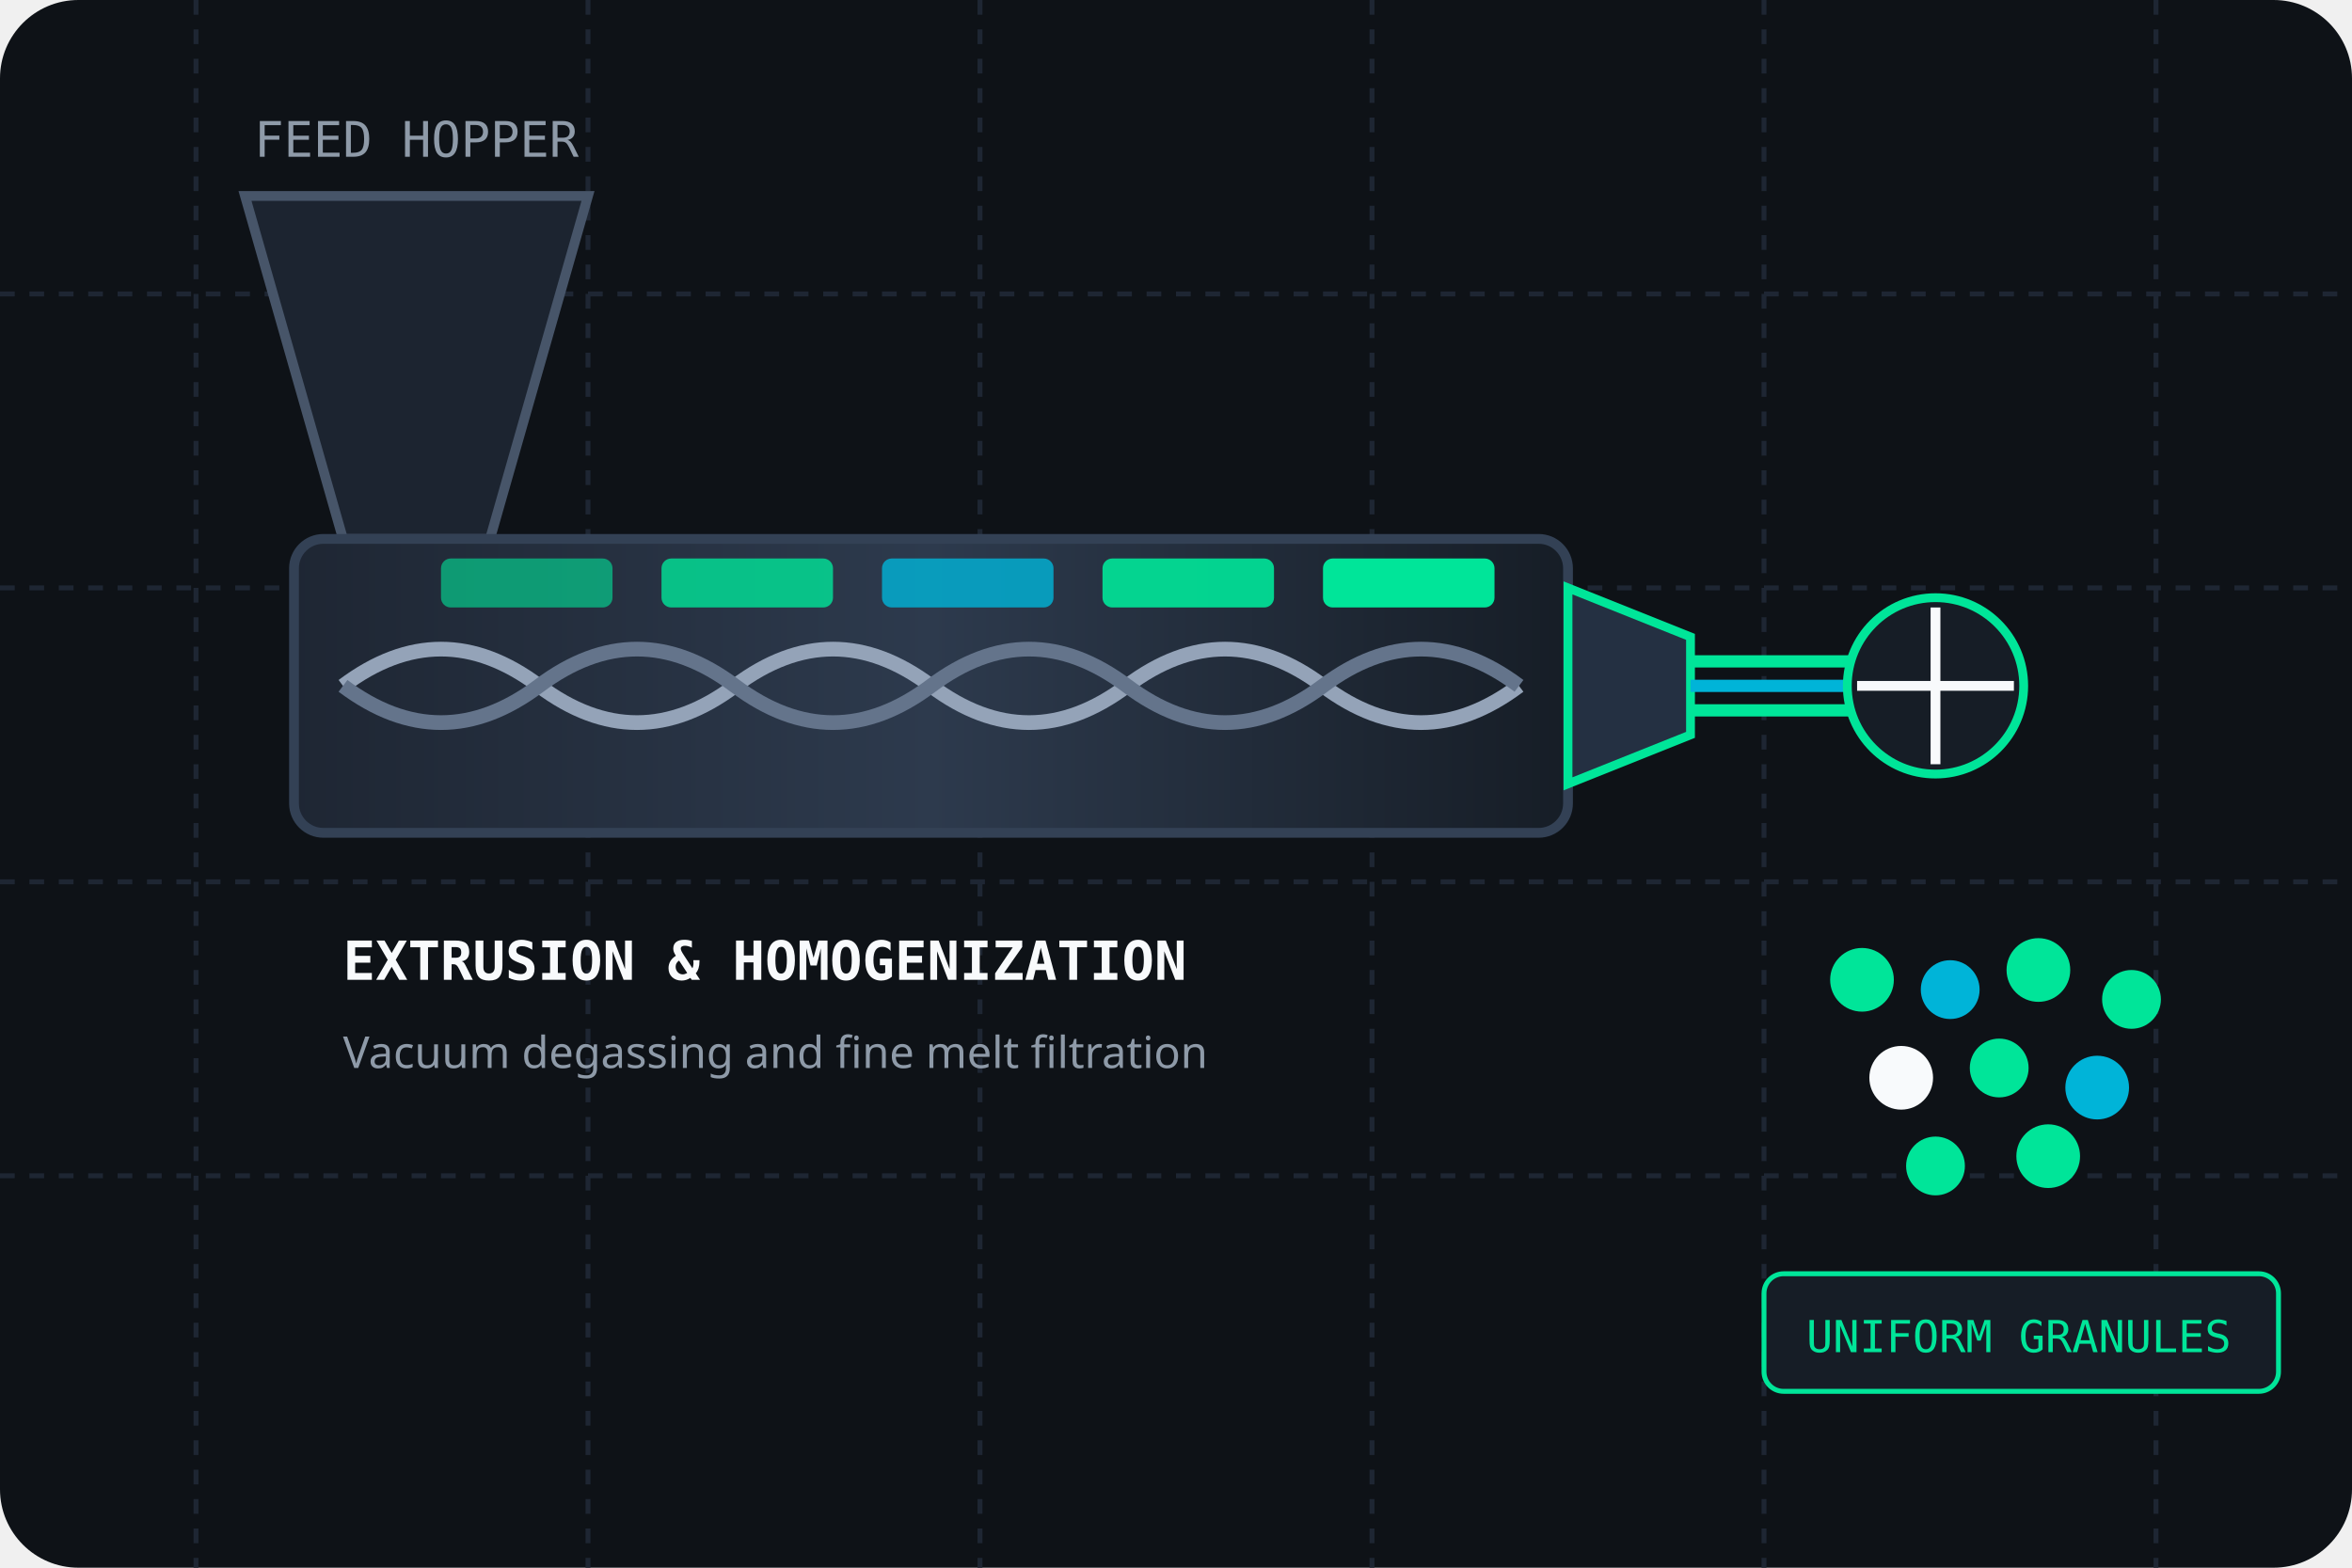
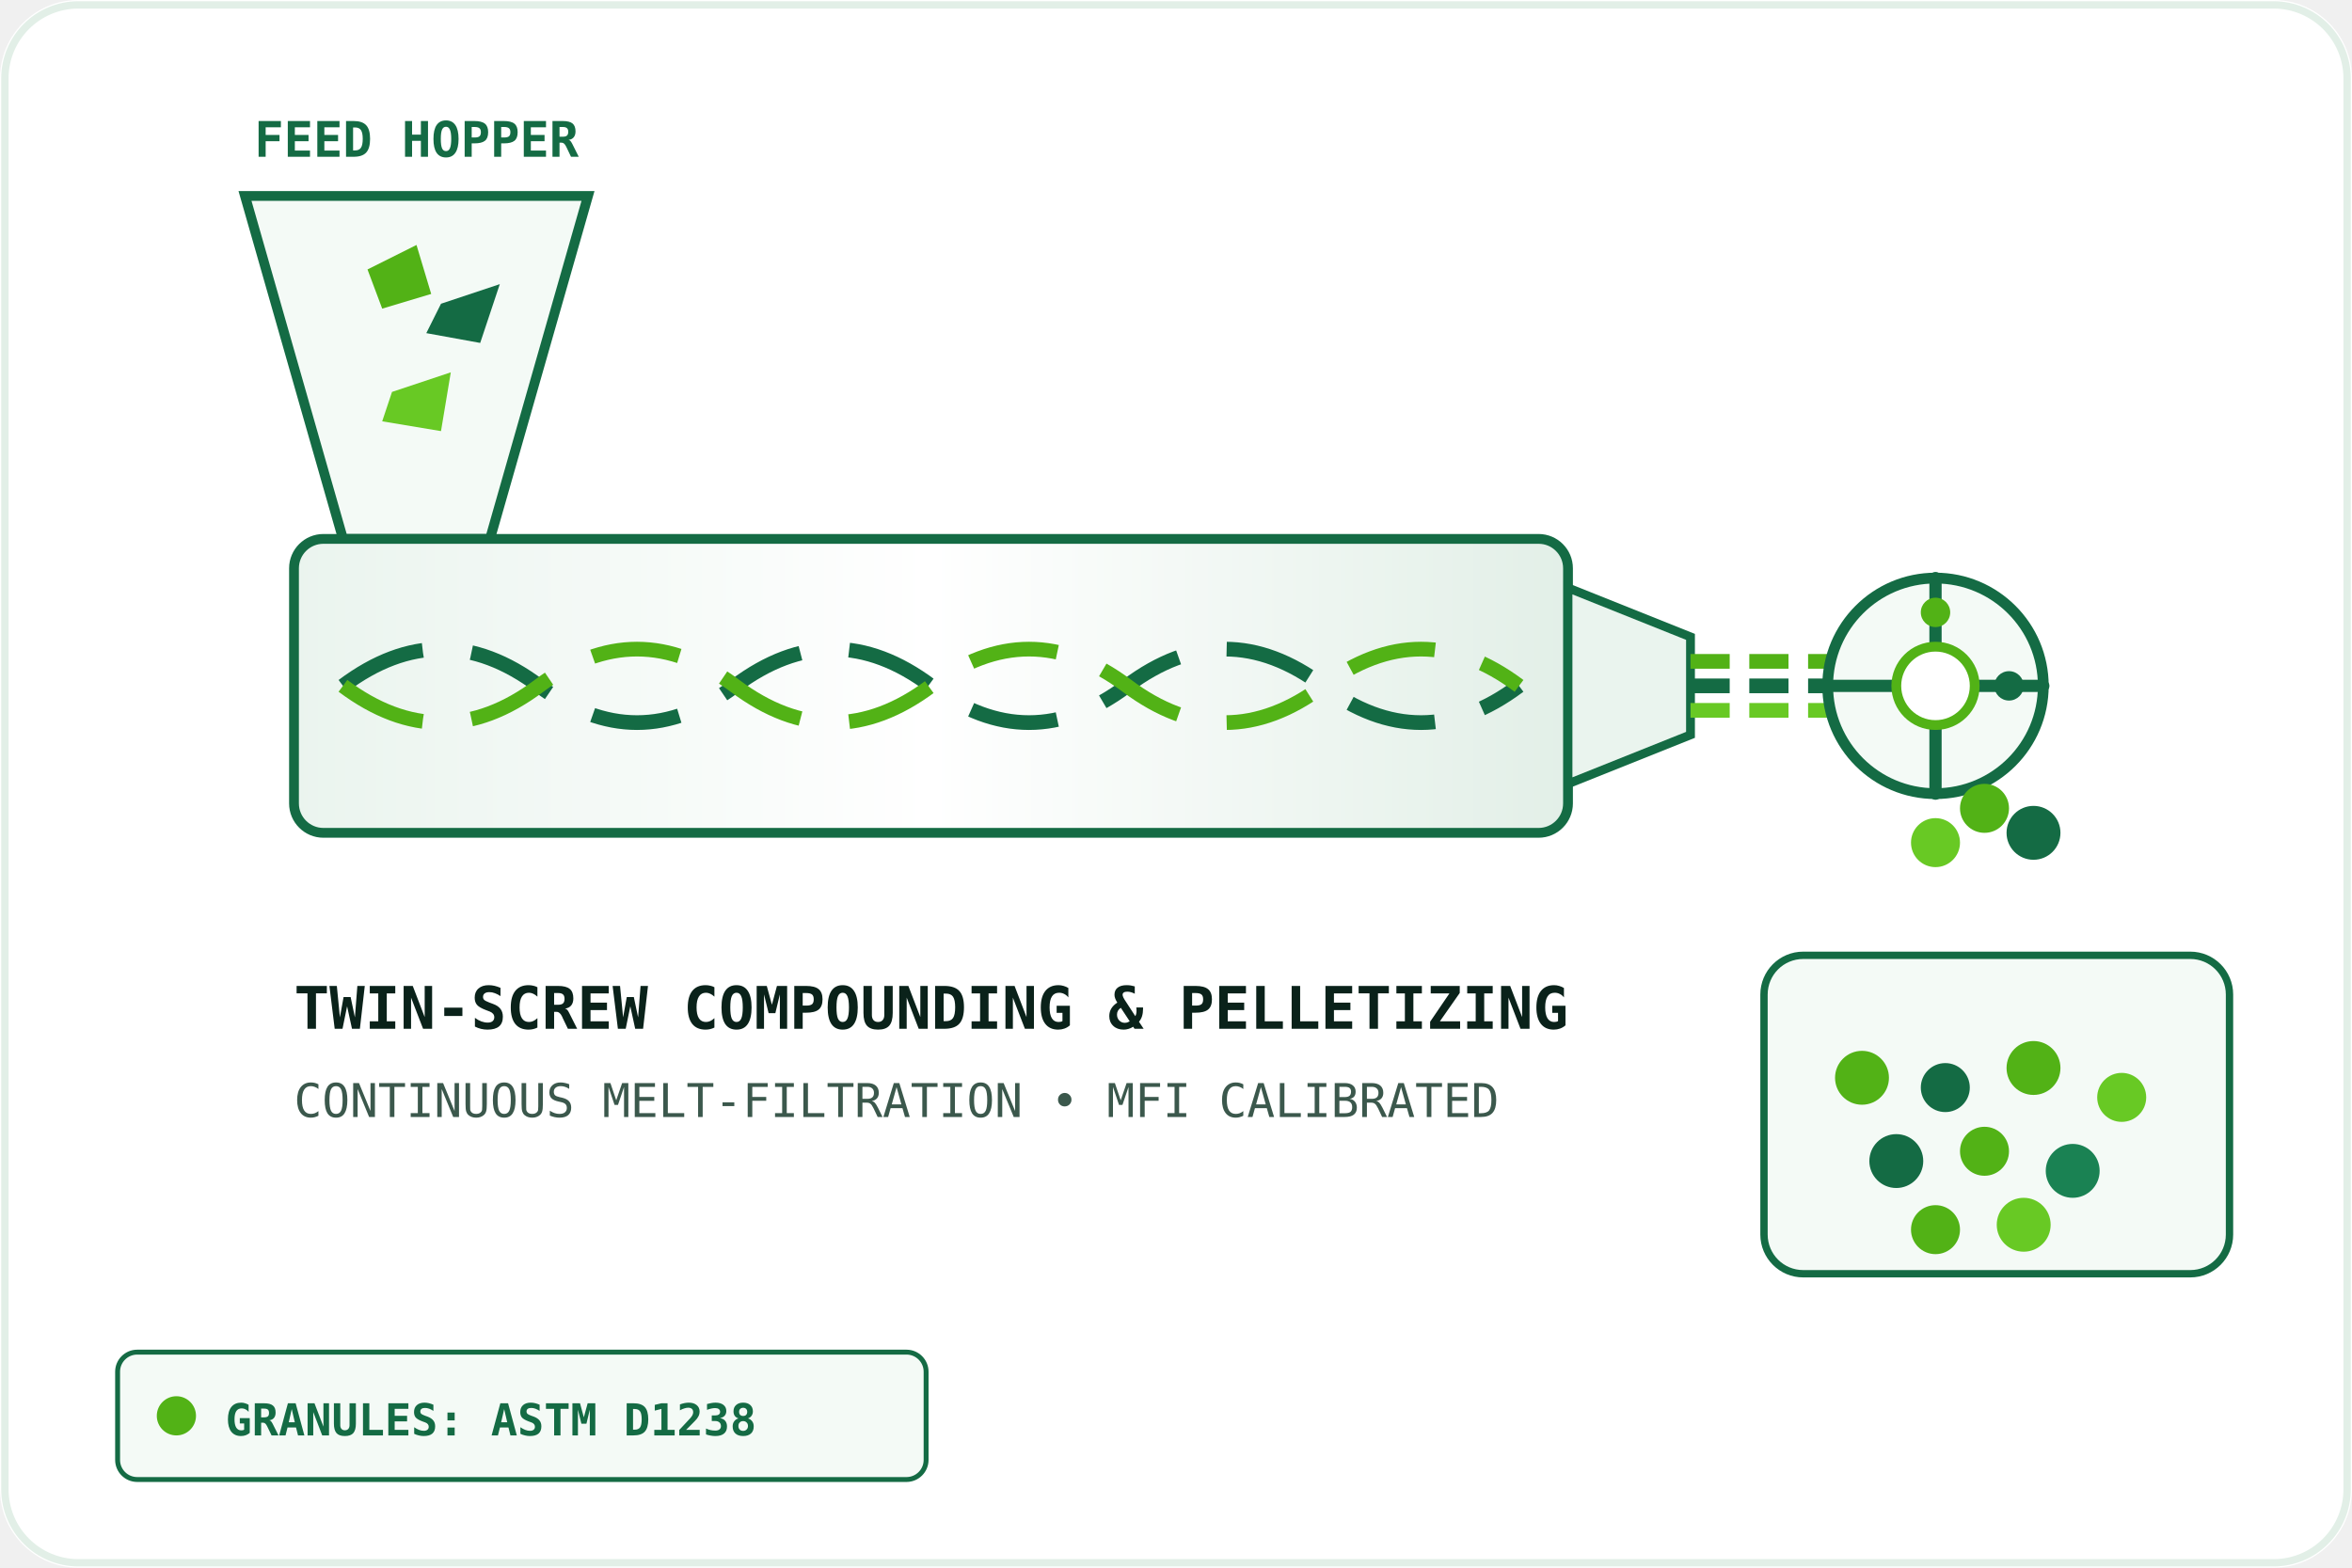
<svg xmlns="http://www.w3.org/2000/svg" viewBox="0 0 480 320" fill="none">
  <defs>
-     <linearGradient id="barrelGrad" x1="0%" y1="0%" x2="100%" y2="0%">
-       <stop offset="0%" stop-color="#1E2633" />
-       <stop offset="50%" stop-color="#2D3A4D" />
-       <stop offset="100%" stop-color="#161D26" />
+     <linearGradient id="barrelGradLight" x1="0%" y1="0%" x2="100%" y2="0%">
+       <stop offset="0%" stop-color="#EAF4EE" />
+       <stop offset="50%" stop-color="#FFFFFF" />
+       <stop offset="100%" stop-color="#E2EFE7" />
    </linearGradient>
-     <radialGradient id="pelletGlow" cx="50%" cy="50%" r="50%">
-       <stop offset="0%" stop-color="#00E599" />
-       <stop offset="100%" stop-color="#00E599" stop-opacity="0" />
-     </radialGradient>
+     <style>
+       /* Self-contained animations for Recycled Granules Pelletizing */
+       @keyframes spin-cutter {
+         from { transform: rotate(0deg); }
+         to { transform: rotate(360deg); }
+       }
+       @keyframes screw-flow {
+         0% { stroke-dashoffset: 40; }
+         100% { stroke-dashoffset: 0; }
+       }
+       @keyframes strand-pulse {
+         0% { stroke-dashoffset: 16; }
+         100% { stroke-dashoffset: 0; }
+       }
+       @keyframes pellet-drop {
+         0% { transform: translateY(-15px) translateX(-5px); opacity: 0; }
+         30% { opacity: 1; }
+         100% { transform: translateY(35px) translateX(10px); opacity: 0; }
+       }
+       @keyframes heat-glow {
+         0%, 100% { opacity: 0.6; fill: #D97706; }
+         50% { opacity: 1; fill: #F59E0B; filter: drop-shadow(0 0 4px #F59E0B); }
+       }
+ 
+       .pellet-cutter-rotor {
+         transform-origin: 395px 140px;
+         animation: spin-cutter 1.5s linear infinite;
+       }
+       .screw-flight-a {
+         stroke-dasharray: 18 10;
+         animation: screw-flow 1.4s linear infinite;
+       }
+       .screw-flight-b {
+         stroke-dasharray: 18 10;
+         animation: screw-flow 1.4s linear infinite 0.7s;
+       }
+       .polymer-strand {
+         stroke-dasharray: 8 4;
+         animation: strand-pulse 0.6s linear infinite;
+       }
+       .heat-zone-indicator {
+         animation: heat-glow 1.2s infinite alternate ease-in-out;
+       }
+       .dropping-pellet-1 {
+         animation: pellet-drop 1.1s linear infinite;
+       }
+       .dropping-pellet-2 {
+         animation: pellet-drop 1.3s linear infinite 0.3s;
+       }
+       .dropping-pellet-3 {
+         animation: pellet-drop 1.2s linear infinite 0.6s;
+       }
+     </style>
  </defs>
-   <rect width="480" height="320" rx="16" fill="#0E1217" />
-   <path d="M 40 0 V 320 M 120 0 V 320 M 200 0 V 320 M 280 0 V 320 M 360 0 V 320 M 440 0 V 320" stroke="#1E2633" stroke-width="1" stroke-dasharray="3 3" />
-   <path d="M 0 60 H 480 M 0 120 H 480 M 0 180 H 480 M 0 240 H 480" stroke="#1E2633" stroke-width="1" stroke-dasharray="3 3" />
-   <polygon points="50,40 120,40 100,110 70,110" fill="#1C2430" stroke="#475569" stroke-width="2" />
-   <text x="85" y="32" font-family="'Space Grotesk', monospace" font-size="10" fill="#8E9AA8" text-anchor="middle">FEED HOPPER</text>
-   <rect x="60" y="110" width="260" height="60" rx="6" fill="url(#barrelGrad)" stroke="#334155" stroke-width="2" />
-   <rect x="90" y="114" width="35" height="10" rx="2" fill="#00E599" opacity="0.6" />
-   <rect x="135" y="114" width="35" height="10" rx="2" fill="#00E599" opacity="0.8" />
-   <rect x="180" y="114" width="35" height="10" rx="2" fill="#00B4D8" opacity="0.8" />
-   <rect x="225" y="114" width="35" height="10" rx="2" fill="#00E599" opacity="0.9" />
-   <rect x="270" y="114" width="35" height="10" rx="2" fill="#00E599" />
-   <path d="M 70 140 Q 90 125 110 140 T 150 140 T 190 140 T 230 140 T 270 140 T 310 140" stroke="#94A3B8" stroke-width="3" fill="none" />
-   <path d="M 70 140 Q 90 155 110 140 T 150 140 T 190 140 T 230 140 T 270 140 T 310 140" stroke="#64748B" stroke-width="3" fill="none" />
-   <polygon points="320,120 345,130 345,150 320,160" fill="#243042" stroke="#00E599" stroke-width="1.8" />
-   <line x1="345" y1="135" x2="380" y2="135" stroke="#00E599" stroke-width="2.5" />
-   <line x1="345" y1="140" x2="380" y2="140" stroke="#00B4D8" stroke-width="2.5" />
-   <line x1="345" y1="145" x2="380" y2="145" stroke="#00E599" stroke-width="2.5" />
-   <circle cx="395" cy="140" r="18" fill="#161D26" stroke="#00E599" stroke-width="1.8" />
-   <line x1="395" y1="124" x2="395" y2="156" stroke="#F8FAFC" stroke-width="2" />
-   <line x1="379" y1="140" x2="411" y2="140" stroke="#F8FAFC" stroke-width="2" />
-   <g transform="translate(360, 180)">
-     <circle cx="20" cy="20" r="6.5" fill="#00E599" />
-     <circle cx="38" cy="22" r="6" fill="#00B4D8" />
-     <circle cx="56" cy="18" r="6.5" fill="#00E599" />
-     <circle cx="75" cy="24" r="6" fill="#00E599" />
-     <circle cx="28" cy="40" r="6.5" fill="#F8FAFC" />
-     <circle cx="48" cy="38" r="6" fill="#00E599" />
-     <circle cx="68" cy="42" r="6.5" fill="#00B4D8" />
-     <circle cx="35" cy="58" r="6" fill="#00E599" />
-     <circle cx="58" cy="56" r="6.5" fill="#00E599" />
+   <rect width="480" height="320" rx="16" fill="#FFFFFF" />
+   <rect x="1" y="1" width="478" height="318" rx="15" stroke="#E2EFE7" stroke-width="1.5" />
+   <polygon points="50,40 120,40 100,110 70,110" fill="#F4FAF6" stroke="#146B44" stroke-width="2" />
+   <text x="85" y="32" font-family="'Space Grotesk', monospace" font-size="10" font-weight="700" fill="#146B44" text-anchor="middle">FEED HOPPER</text>
+   <polygon points="75,55 85,50 88,60 78,63" fill="#52B216" />
+   <polygon points="90,62 102,58 98,70 87,68" fill="#146B44" />
+   <polygon points="80,80 92,76 90,88 78,86" fill="#68C924" />
+   <rect x="60" y="110" width="260" height="60" rx="6" fill="url(#barrelGradLight)" stroke="#146B44" stroke-width="2" />
+   <rect x="90" y="114" width="35" height="8" rx="2" class="heat-zone-indicator" />
+   <rect x="135" y="114" width="35" height="8" rx="2" class="heat-zone-indicator" style="animation-delay: 0.2s;" />
+   <rect x="180" y="114" width="35" height="8" rx="2" class="heat-zone-indicator" style="animation-delay: 0.4s;" />
+   <rect x="225" y="114" width="35" height="8" rx="2" class="heat-zone-indicator" style="animation-delay: 0.6s;" />
+   <rect x="270" y="114" width="35" height="8" rx="2" class="heat-zone-indicator" style="animation-delay: 0.8s;" />
+   <path d="M 70 140 Q 90 125 110 140 T 150 140 T 190 140 T 230 140 T 270 140 T 310 140" stroke="#146B44" stroke-width="3" fill="none" class="screw-flight-a" />
+   <path d="M 70 140 Q 90 155 110 140 T 150 140 T 190 140 T 230 140 T 270 140 T 310 140" stroke="#52B216" stroke-width="3" fill="none" class="screw-flight-b" />
+   <polygon points="320,120 345,130 345,150 320,160" fill="#EAF4EE" stroke="#146B44" stroke-width="1.8" />
+   <line x1="345" y1="135" x2="385" y2="135" stroke="#52B216" stroke-width="3" class="polymer-strand" />
+   <line x1="345" y1="140" x2="385" y2="140" stroke="#146B44" stroke-width="3" class="polymer-strand" />
+   <line x1="345" y1="145" x2="385" y2="145" stroke="#68C924" stroke-width="3" class="polymer-strand" />
+   <g class="pellet-cutter-rotor">
+     <circle cx="395" cy="140" r="22" fill="#F4FAF6" stroke="#146B44" stroke-width="2.2" />
+     <line x1="395" y1="118" x2="395" y2="162" stroke="#146B44" stroke-width="2.5" stroke-linecap="round" />
+     <line x1="373" y1="140" x2="417" y2="140" stroke="#146B44" stroke-width="2.5" stroke-linecap="round" />
+     <circle cx="395" cy="140" r="8" fill="#FFFFFF" stroke="#52B216" stroke-width="2" />
+     <circle cx="395" cy="125" r="3" fill="#52B216" />
+     <circle cx="410" cy="140" r="3" fill="#146B44" />
  </g>
-   <text x="70" y="200" font-family="'Space Grotesk', monospace" font-size="11" fill="#F8FAFC" font-weight="700">EXTRUSION &amp; HOMOGENIZATION</text>
-   <text x="70" y="218" font-family="'Plus Jakarta Sans', sans-serif" font-size="9" fill="#8E9AA8">Vacuum degassing and fine melt filtration</text>
-   <rect x="360" y="260" width="105" height="24" rx="4" fill="#161D26" stroke="#00E599" />
-   <text x="412" y="276" font-family="'Space Grotesk', monospace" font-size="9" fill="#00E599" text-anchor="middle">UNIFORM GRANULES</text>
+   <g class="dropping-pellet-1">
+     <circle cx="405" cy="165" r="5" fill="#52B216" />
+   </g>
+   <g class="dropping-pellet-2">
+     <circle cx="415" cy="170" r="5.5" fill="#146B44" />
+   </g>
+   <g class="dropping-pellet-3">
+     <circle cx="395" cy="172" r="5" fill="#68C924" />
+   </g>
+   <rect x="360" y="195" width="95" height="65" rx="8" fill="#F4FAF6" stroke="#146B44" stroke-width="1.5" />
+   <g transform="translate(365, 205)">
+     <circle cx="15" cy="15" r="5.5" fill="#52B216" />
+     <circle cx="32" cy="17" r="5" fill="#146B44" />
+     <circle cx="50" cy="13" r="5.5" fill="#52B216" />
+     <circle cx="68" cy="19" r="5" fill="#68C924" />
+     <circle cx="22" cy="32" r="5.5" fill="#146B44" />
+     <circle cx="40" cy="30" r="5" fill="#52B216" />
+     <circle cx="58" cy="34" r="5.5" fill="#1A8253" />
+     <circle cx="30" cy="46" r="5" fill="#52B216" />
+     <circle cx="48" cy="45" r="5.5" fill="#68C924" />
+   </g>
+   <text x="60" y="210" font-family="'Space Grotesk', monospace" font-size="12" font-weight="700" fill="#0A221A">TWIN-SCREW COMPOUNDING &amp; PELLETIZING</text>
+   <text x="60" y="228" font-family="'Space Grotesk', monospace" font-size="9.5" fill="#3B584C">CONTINUOUS MELT-FILTRATION • MFI CALIBRATED</text>
+   <rect x="24" y="276" width="165" height="26" rx="4" fill="#F4FAF6" stroke="#146B44" />
+   <circle cx="36" cy="289" r="4" fill="#52B216" class="heat-zone-indicator" />
+   <text x="46" y="293" font-family="'Space Grotesk', monospace" font-size="9" font-weight="700" fill="#146B44">GRANULES: ASTM D1238</text>
</svg>
